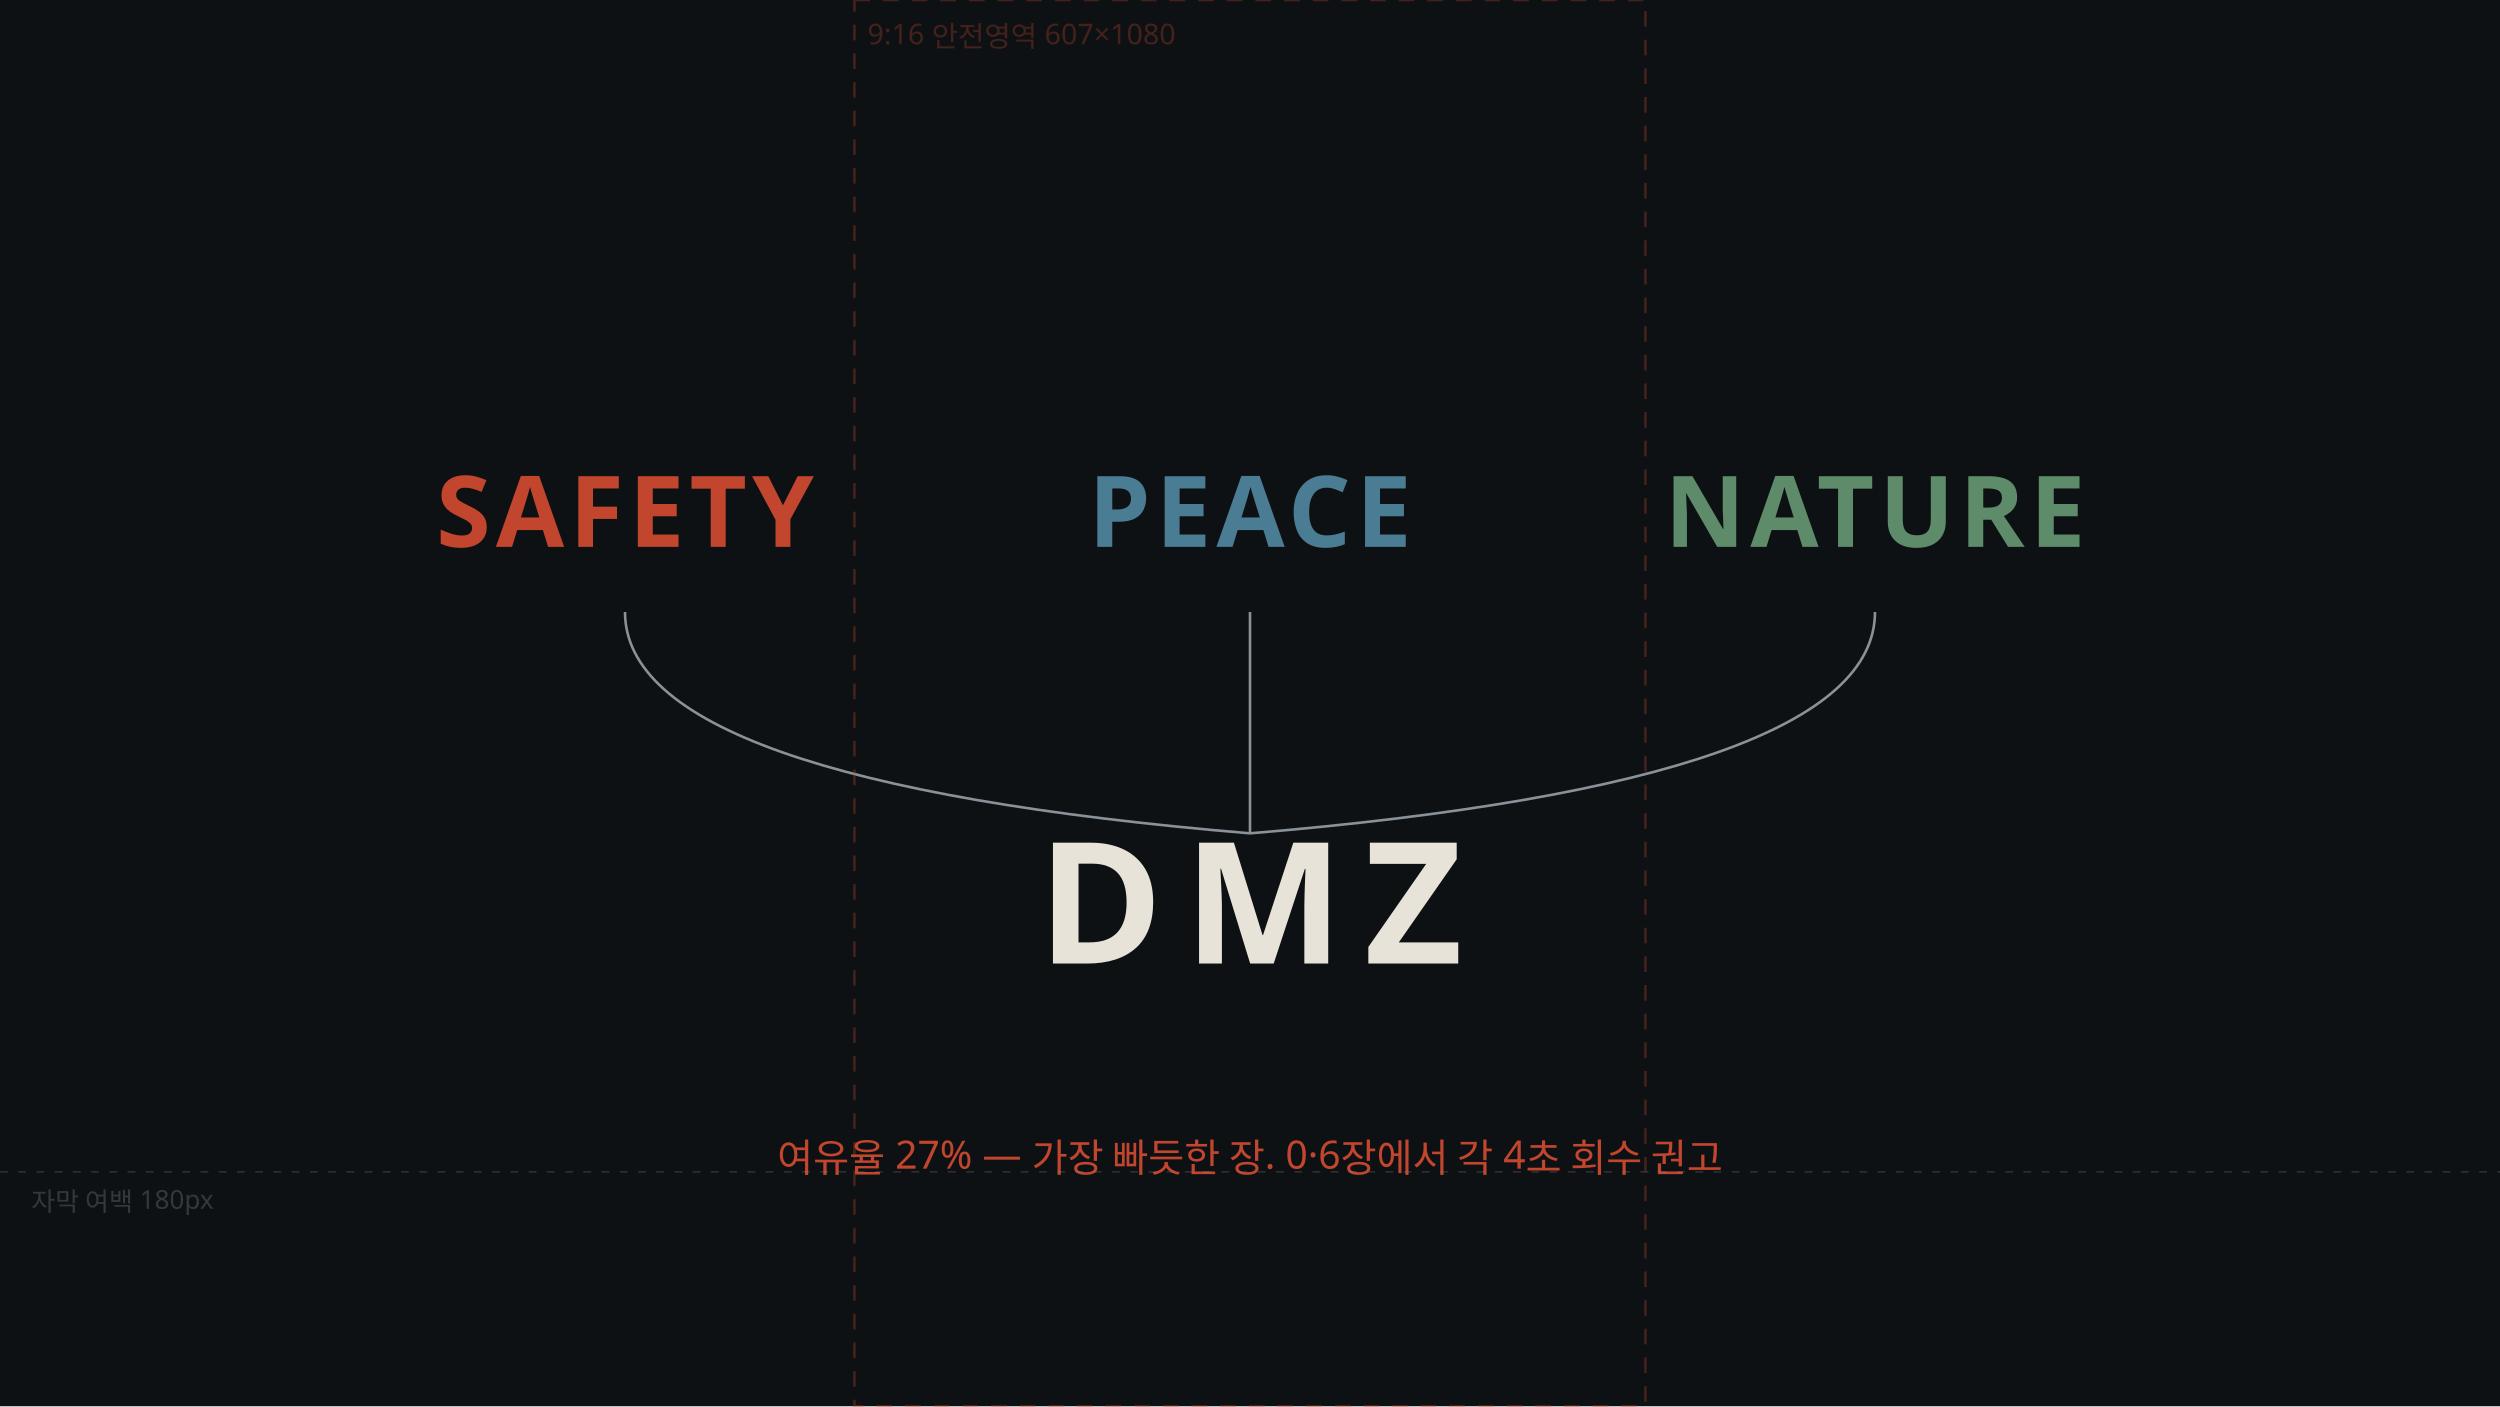
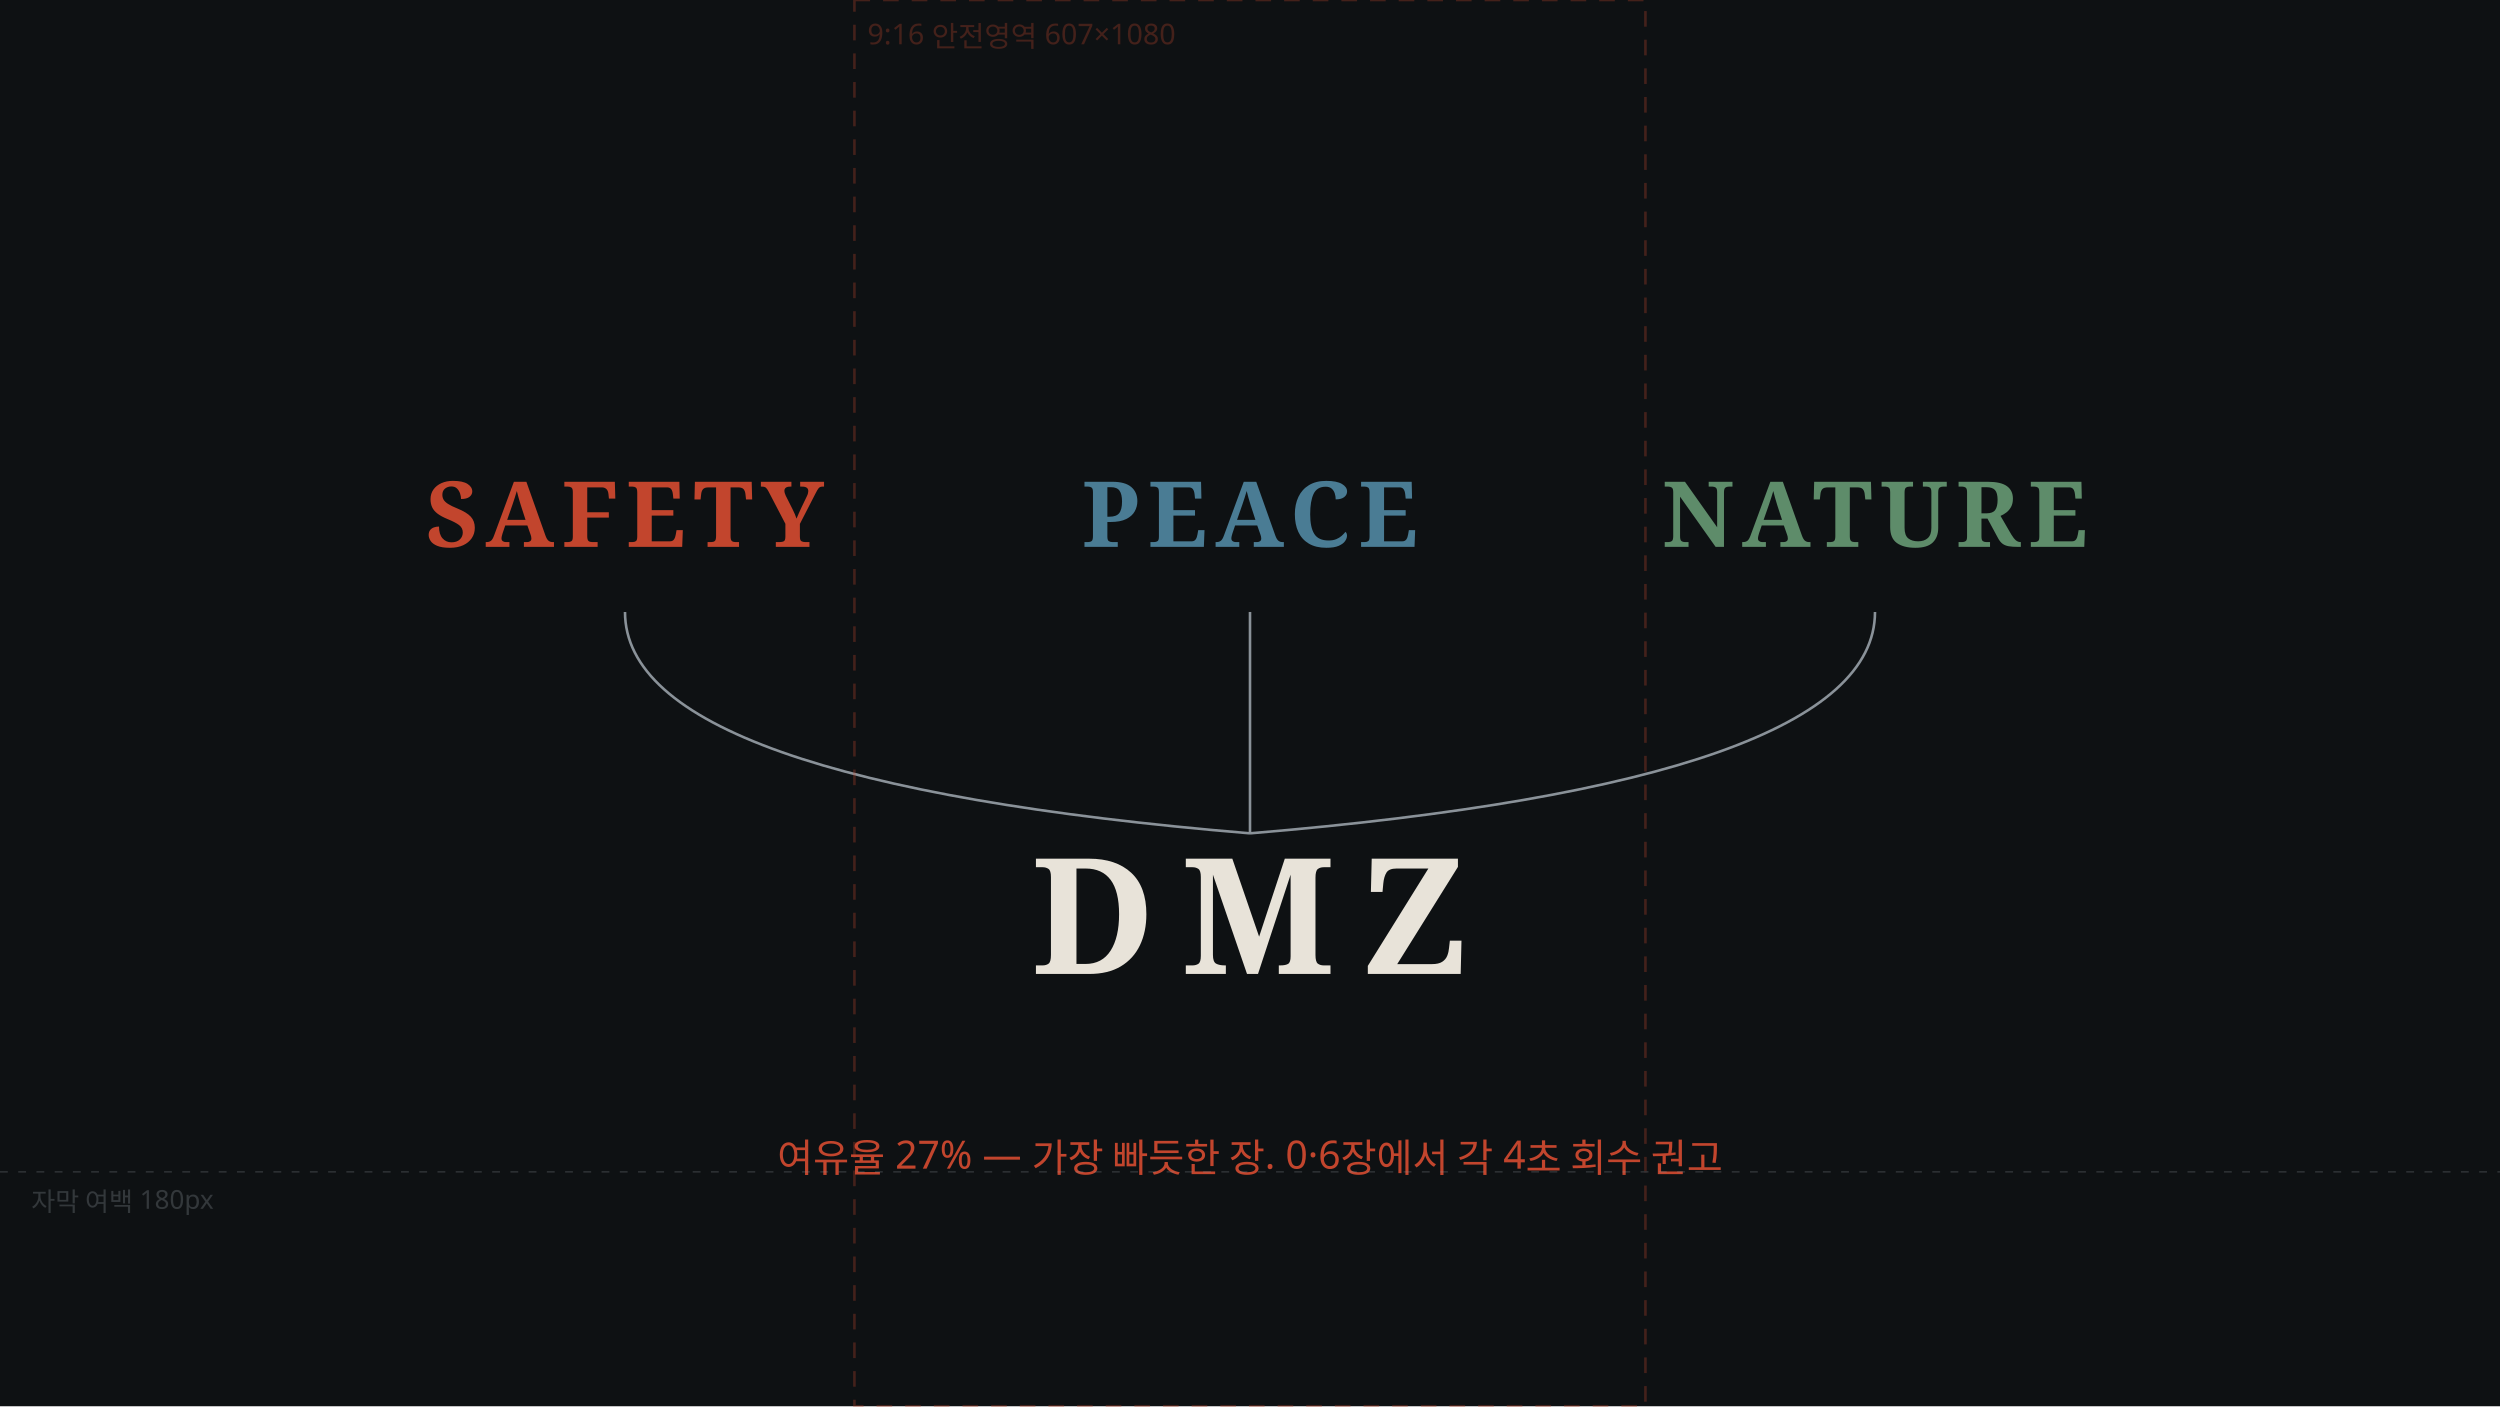
<svg xmlns="http://www.w3.org/2000/svg" viewBox="0 0 1920 1080" width="1920" height="1080" role="img" aria-label="7장 수렴">
  <rect width="1920" height="1080" fill="#0E1113" />
-   <text x="480.0" y="420" font-family="'SB AggroOTF Bold','SB AggroOTF','SB Aggro OTF','SB 어그로체','Pretendard','Noto Sans KR',sans-serif" font-size="76" font-weight="700" fill="#C2452D" text-anchor="middle" letter-spacing="4" opacity="1">SAFETY</text>
-   <text x="960.0" y="420" font-family="'SB AggroOTF Bold','SB AggroOTF','SB Aggro OTF','SB 어그로체','Pretendard','Noto Sans KR',sans-serif" font-size="76" font-weight="700" fill="#4A7C94" text-anchor="middle" letter-spacing="4" opacity="1">PEACE</text>
-   <text x="1440.0" y="420" font-family="'SB AggroOTF Bold','SB AggroOTF','SB Aggro OTF','SB 어그로체','Pretendard','Noto Sans KR',sans-serif" font-size="76" font-weight="700" fill="#5E8C6A" text-anchor="middle" letter-spacing="4" opacity="1">NATURE</text>
+   <text x="480.0" y="420" font-family="'Noto Serif KR','본명조','Source Han Serif K','KoPubWorld바탕체','나눔명조','NanumMyeongjo',serif" font-size="70" font-weight="700" fill="#C2452D" text-anchor="middle" letter-spacing="6" opacity="1">SAFETY</text>
+   <text x="960.0" y="420" font-family="'Noto Serif KR','본명조','Source Han Serif K','KoPubWorld바탕체','나눔명조','NanumMyeongjo',serif" font-size="70" font-weight="700" fill="#4A7C94" text-anchor="middle" letter-spacing="6" opacity="1">PEACE</text>
+   <text x="1440.0" y="420" font-family="'Noto Serif KR','본명조','Source Han Serif K','KoPubWorld바탕체','나눔명조','NanumMyeongjo',serif" font-size="70" font-weight="700" fill="#5E8C6A" text-anchor="middle" letter-spacing="6" opacity="1">NATURE</text>
  <path d="M 480.0 470 Q 480.0 600 960.0 640" fill="none" stroke="#8A9299" stroke-width="2" />
  <path d="M 960.0 470 L 960.0 640" fill="none" stroke="#8A9299" stroke-width="2" />
  <path d="M 1440.0 470 Q 1440.0 600 960.0 640" fill="none" stroke="#8A9299" stroke-width="2" />
-   <text x="960.0" y="740" font-family="'SB AggroOTF Bold','SB AggroOTF','SB Aggro OTF','SB 어그로체','Pretendard','Noto Sans KR',sans-serif" font-size="130" font-weight="700" fill="#E8E3D9" text-anchor="middle" letter-spacing="16" opacity="1">DMZ</text>
-   <text x="960.0" y="900" font-family="'SB AggroOTF Bold','SB AggroOTF','SB Aggro OTF','SB 어그로체','Pretendard','Noto Sans KR',sans-serif" font-size="30" font-weight="500" fill="#C2452D" text-anchor="middle" letter-spacing="0" opacity="1">여유율 27% — 가장 빠듯한 장. 0·6장에서 각 4초 회수 권고</text>
+   <text x="960.0" y="748" font-family="'Noto Serif KR','본명조','Source Han Serif K','KoPubWorld바탕체','나눔명조','NanumMyeongjo',serif" font-size="124" font-weight="700" fill="#E8E3D9" text-anchor="middle" letter-spacing="20" opacity="1">DMZ</text>
+   <text x="960.0" y="900" font-family="'Pretendard','Noto Sans KR','본고딕','Source Han Sans K','나눔고딕','NanumGothic',sans-serif" font-size="30" font-weight="500" fill="#C2452D" text-anchor="middle" letter-spacing="0" opacity="1">여유율 27% — 가장 빠듯한 장. 0·6장에서 각 4초 회수 권고</text>
  <g class="guide" opacity="0.30">
    <rect x="656.2" y="0" width="607.5" height="1080" fill="none" stroke="#C2452D" stroke-width="2" stroke-dasharray="12 10" />
-     <text x="666.2" y="34" font-family="'SB AggroOTF Bold','SB AggroOTF','SB Aggro OTF','SB 어그로체','Pretendard','Noto Sans KR',sans-serif" font-size="22" fill="#C2452D">9:16 안전영역 607×1080</text>
+     <text x="666.2" y="34" font-family="'Pretendard','Noto Sans KR','본고딕','Source Han Sans K','나눔고딕','NanumGothic',sans-serif" font-size="22" fill="#C2452D">9:16 안전영역 607×1080</text>
    <line x1="0" y1="900" x2="1920" y2="900" stroke="#8A9299" stroke-width="1" stroke-dasharray="6 8" />
-     <text x="24" y="930" font-family="'SB AggroOTF Bold','SB AggroOTF','SB Aggro OTF','SB 어그로체','Pretendard','Noto Sans KR',sans-serif" font-size="20" fill="#8A9299">자막 여백 180px</text>
+     <text x="24" y="930" font-family="'Pretendard','Noto Sans KR','본고딕','Source Han Sans K','나눔고딕','NanumGothic',sans-serif" font-size="20" fill="#8A9299">자막 여백 180px</text>
  </g>
</svg>
